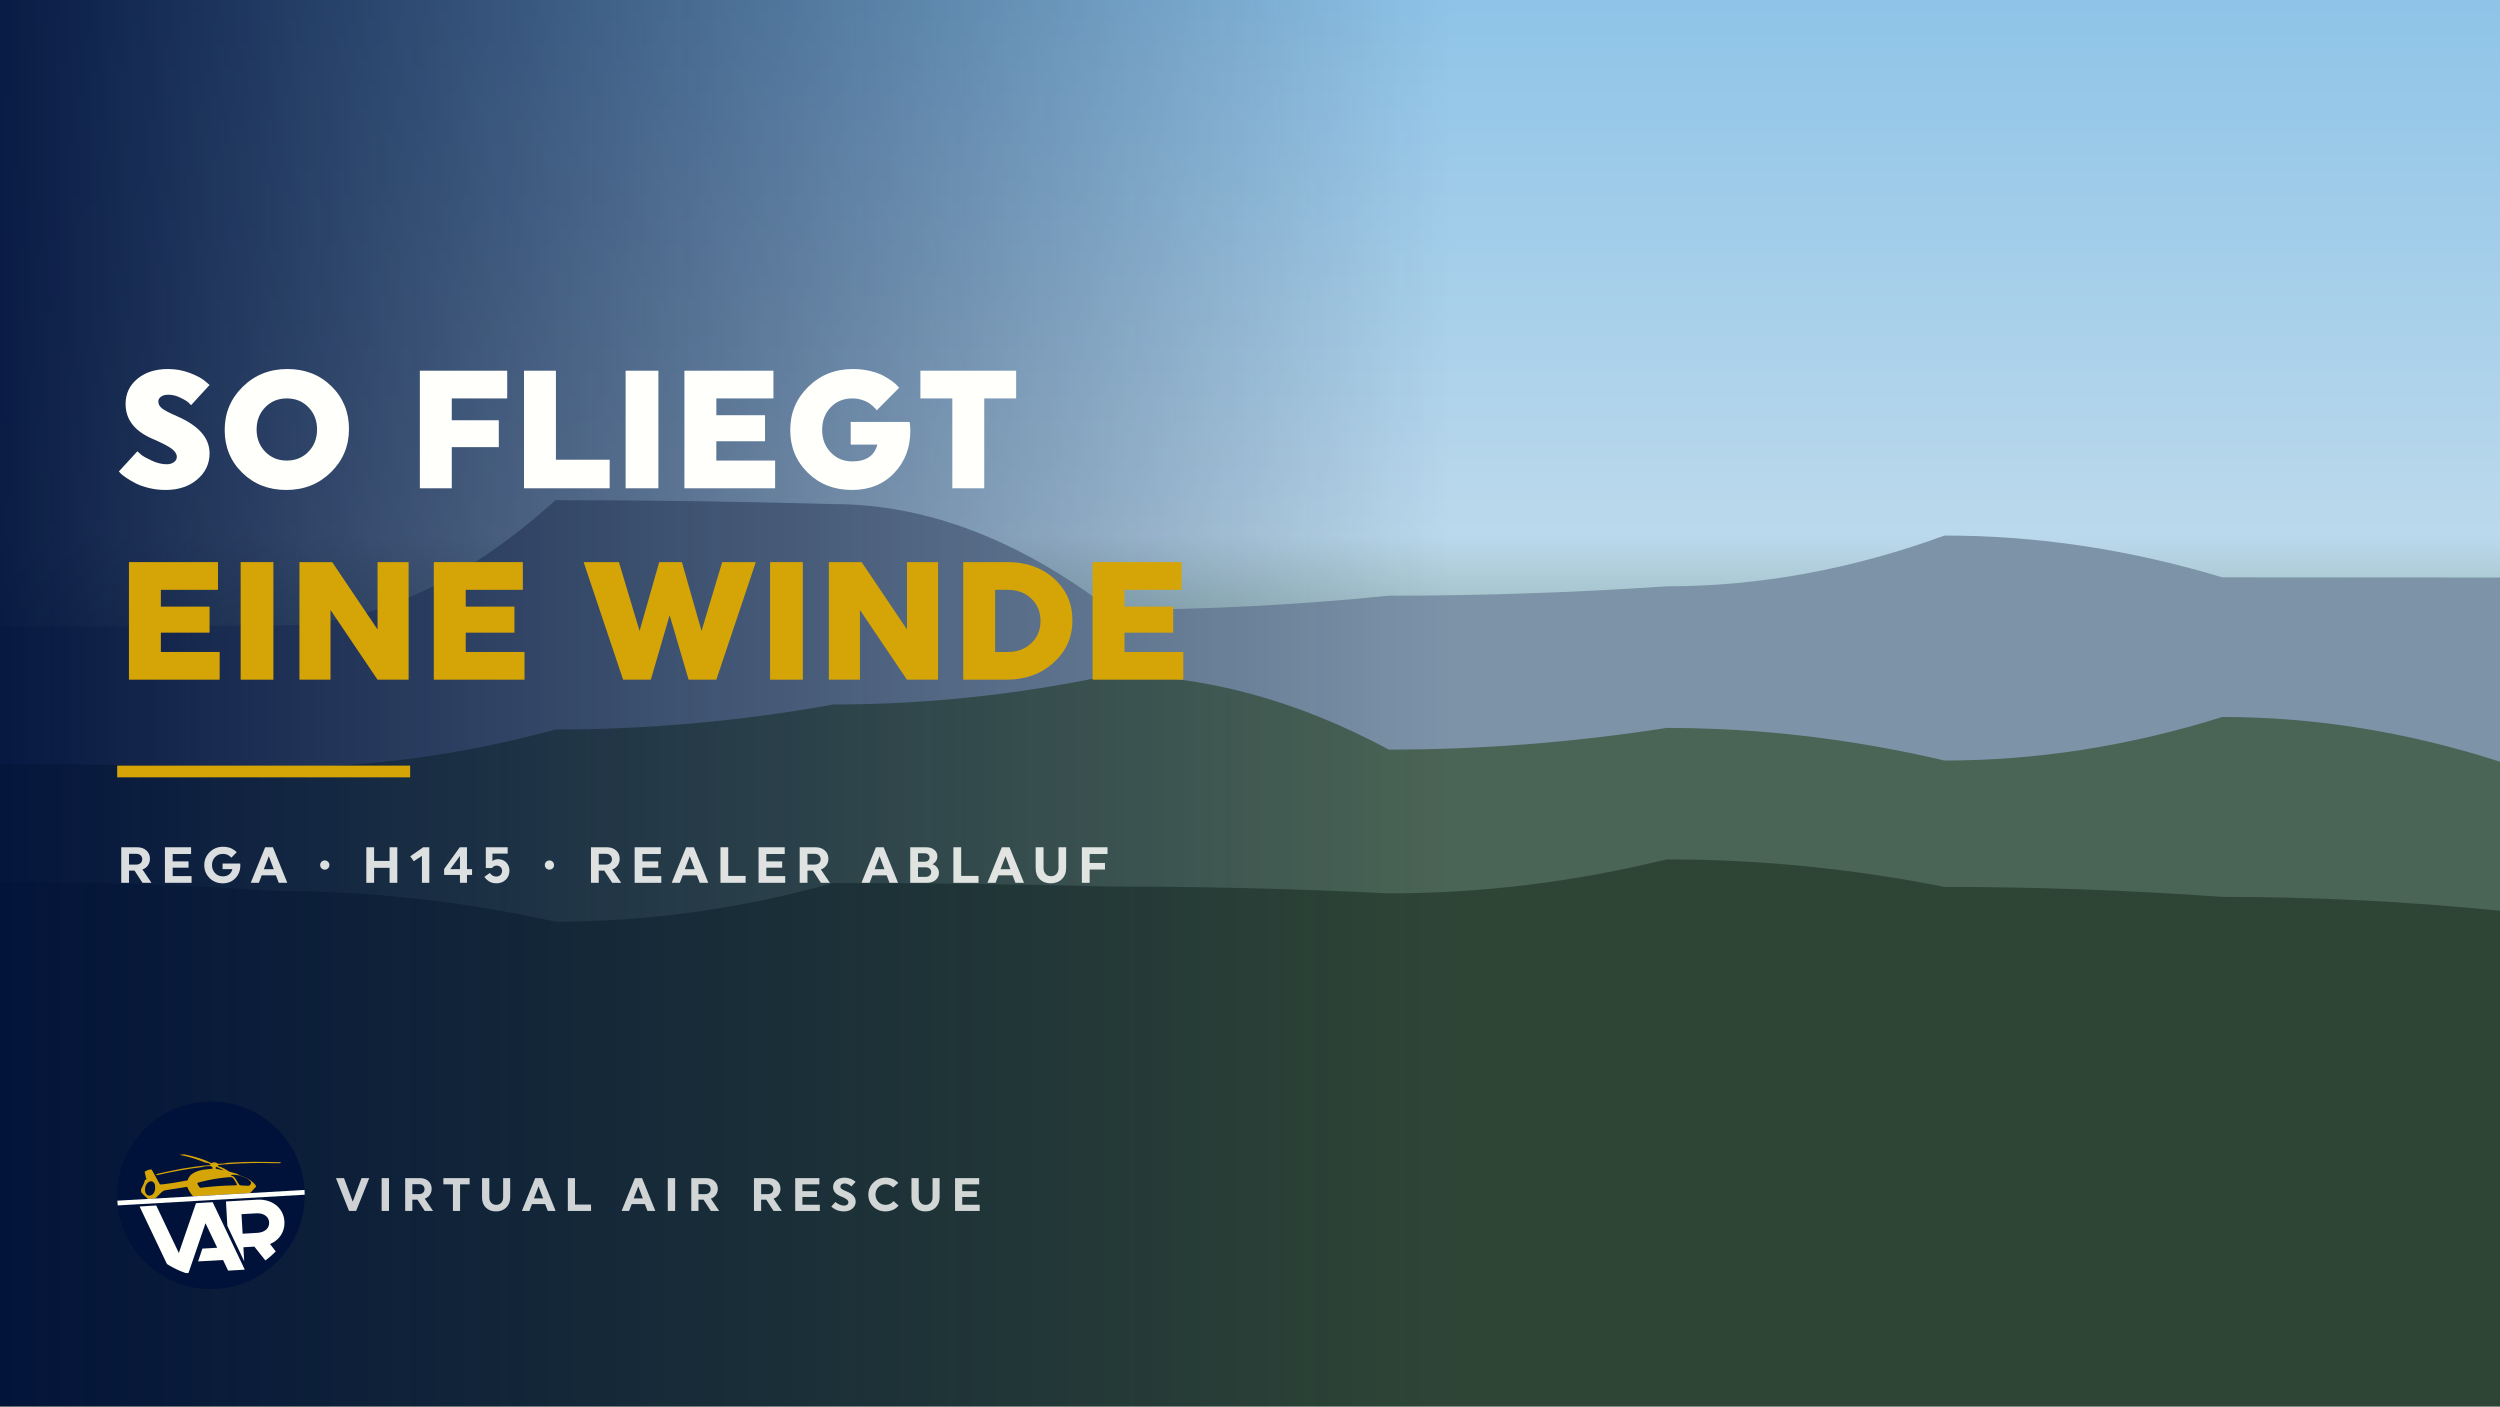
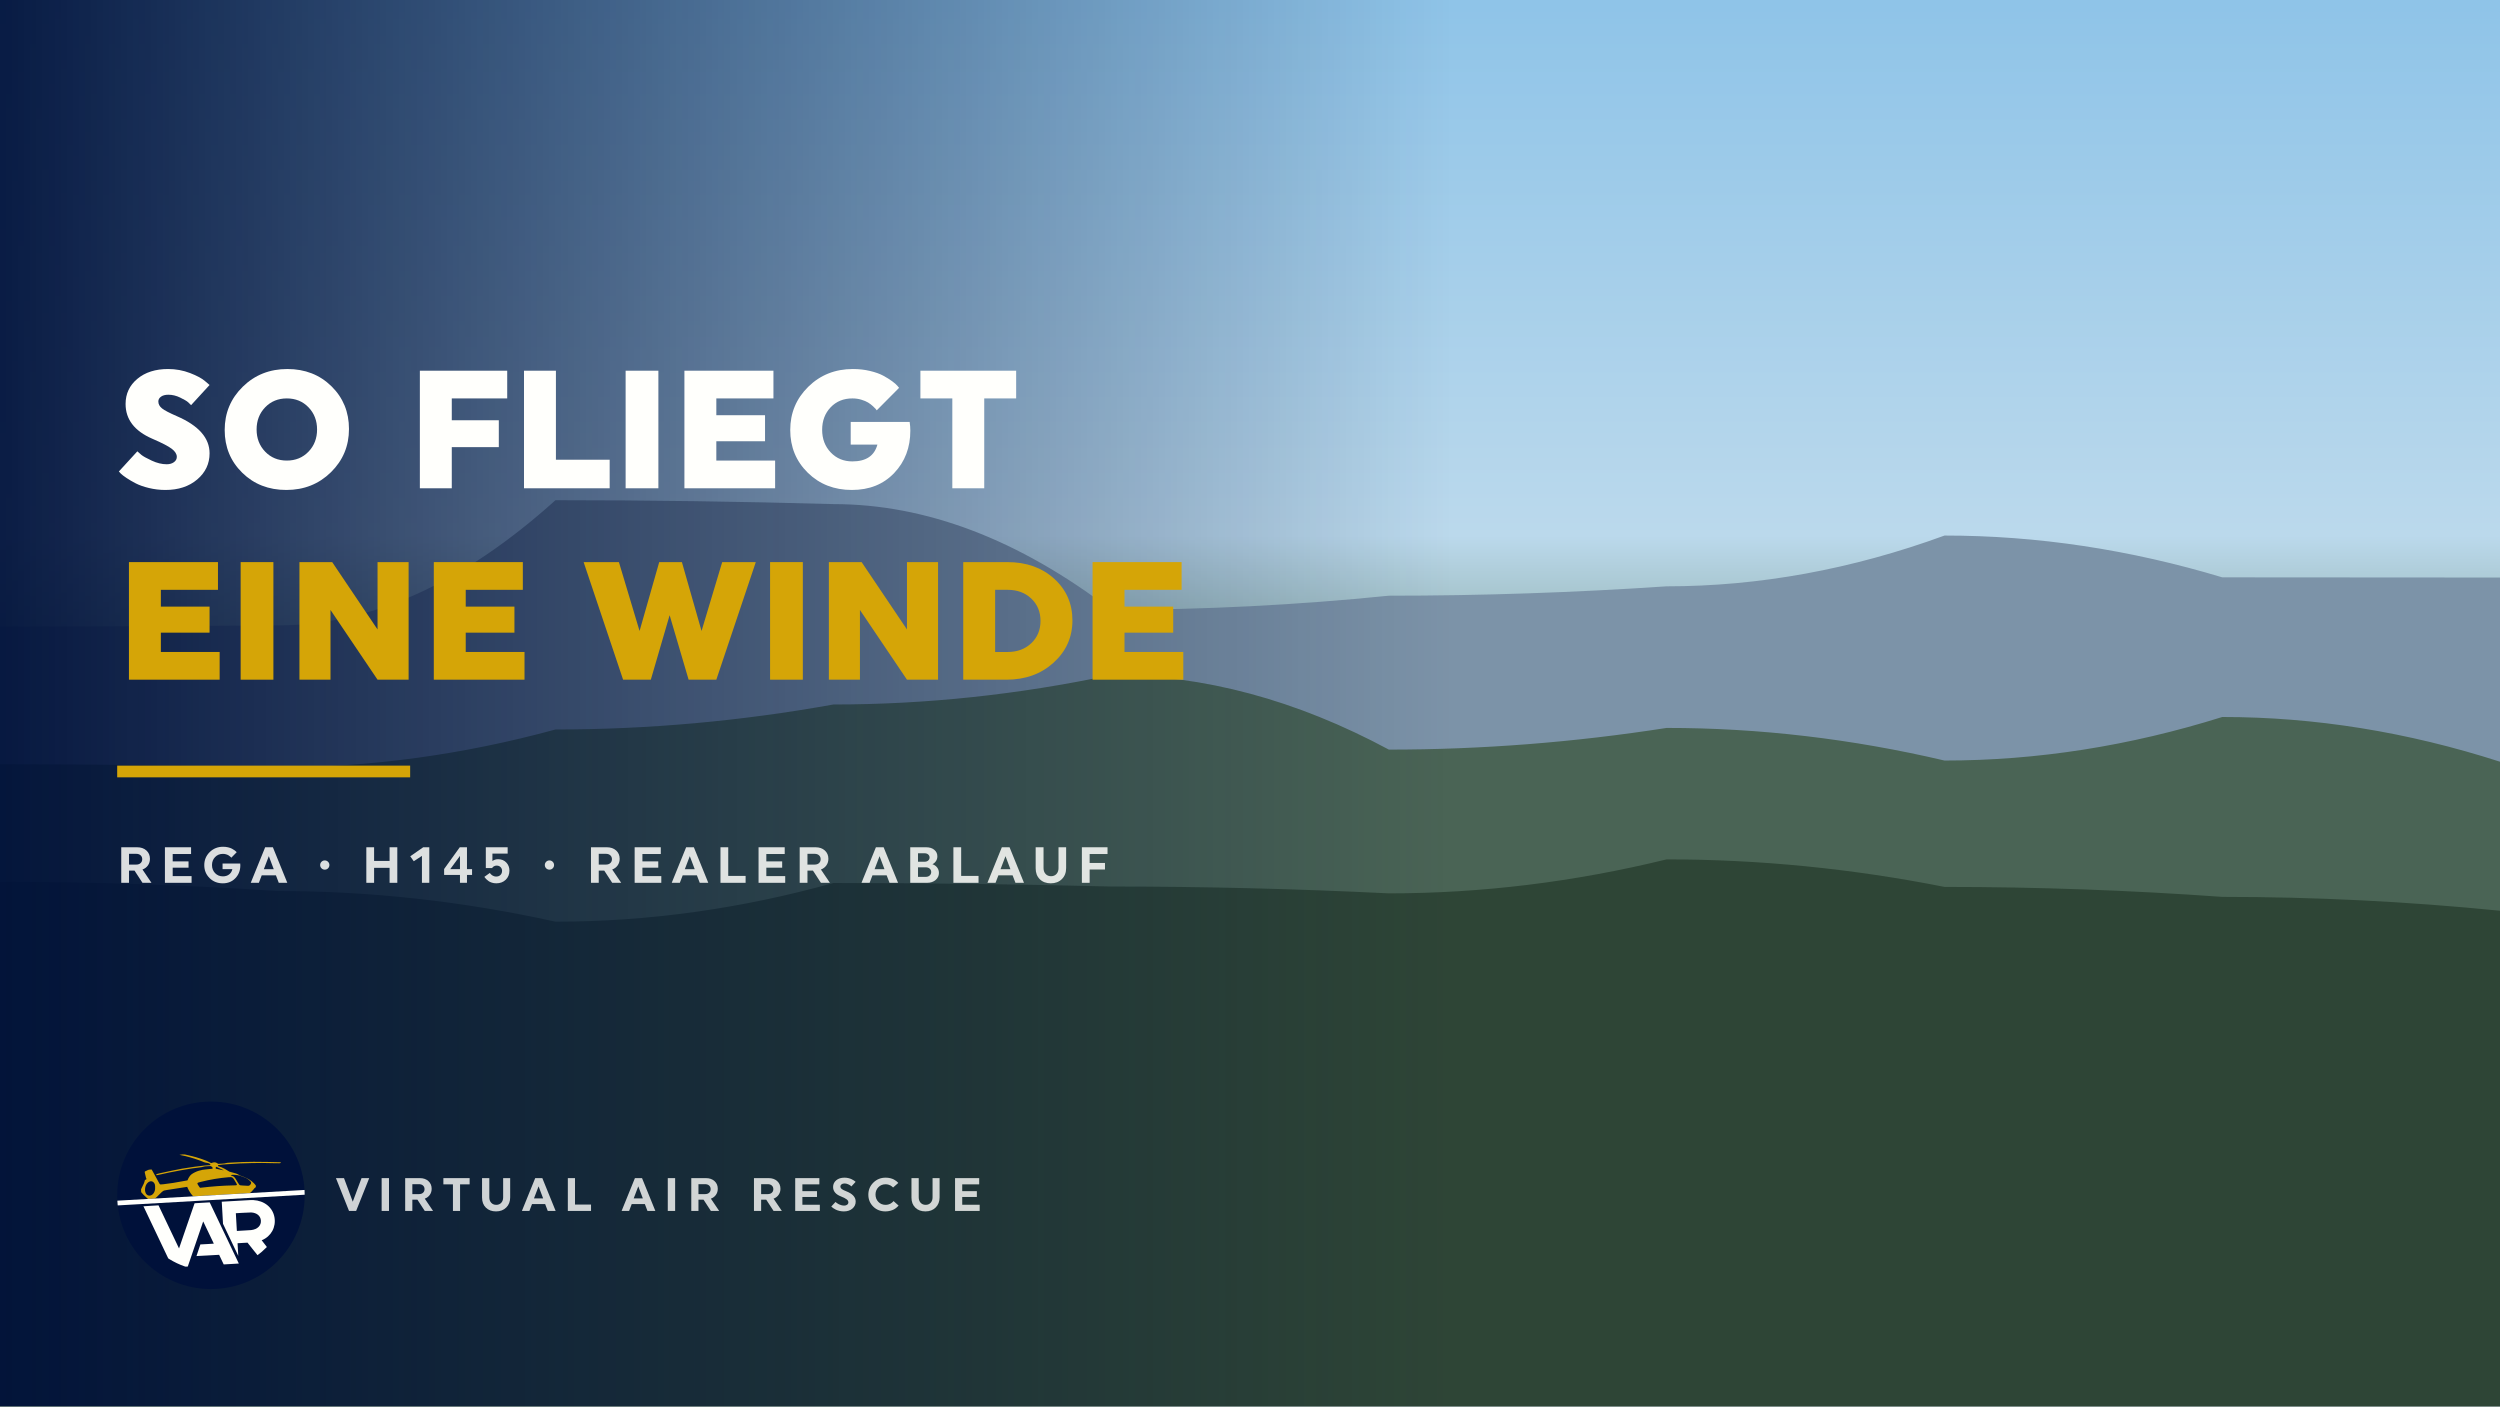
<svg xmlns="http://www.w3.org/2000/svg" viewBox="0 0 1280 720" width="1280" height="720">
  <defs>
    <linearGradient id="sc29" x1="0" y1="0" x2="0" y2="1">
      <stop offset="0%" stop-color="#8FC4E8" />
      <stop offset="38%" stop-color="#BBD9EC" />
      <stop offset="58%" stop-color="#5F7F63" />
      <stop offset="78%" stop-color="#3C5A45" />
      <stop offset="100%" stop-color="#243A2C" />
    </linearGradient>
  </defs>
  <rect width="1280" height="720" fill="url(#sc29)" />
  <path d="M0,720 L0,320.8 Q71.1,320.8 142.2,320.2 Q213.3,320.2 284.4,256.1 Q355.6,256.1 426.7,258.1 Q497.8,258.1 568.9,312.2 Q640.0,312.2 711.1,305.0 Q782.2,305.0 853.3,300.2 Q924.4,300.2 995.6,274.2 Q1066.7,274.2 1137.8,295.6 Q1208.9,295.6 1280.0,295.7 L1280,720 Z" fill="#7C93A8" />
  <path d="M0,720 L0,391.3 Q71.1,391.3 142.2,392.9 Q213.3,392.9 284.4,373.5 Q355.6,373.5 426.7,360.7 Q497.8,360.7 568.9,345.6 Q640.0,345.6 711.1,383.8 Q782.2,383.8 853.3,372.7 Q924.4,372.7 995.6,389.4 Q1066.7,389.4 1137.8,367.1 Q1208.9,367.1 1280.0,390.0 L1280,720 Z" fill="#4A6455" />
  <path d="M0,720 L0,451.5 Q71.1,451.5 142.2,456.2 Q213.3,456.2 284.4,471.9 Q355.6,471.9 426.7,452.1 Q497.8,452.1 568.9,453.9 Q640.0,453.9 711.1,457.4 Q782.2,457.4 853.3,440.0 Q924.4,440.0 995.6,454.1 Q1066.7,454.1 1137.8,459.2 Q1208.9,459.2 1280.0,466.3 L1280,720 Z" fill="#2E4536" />
  <defs>
    <linearGradient id="ytg" x1="0" y1="0" x2="1" y2="0">
      <stop offset="0%" stop-color="#00113A" stop-opacity=".95" />
      <stop offset="58%" stop-color="#00113A" stop-opacity="0" />
    </linearGradient>
  </defs>
  <rect width="1280" height="720" fill="url(#ytg)" />
  <g fill="#FFFFFC" transform="translate(60.0,250.0)">
    <path transform="translate(0.00,0) scale(0.086,-0.086)" d="M245.0 517.0Q245.0 493.0 267.0 475.5Q289.0 458.0 356.0 429.0Q550.0 345.0 550.0 208.0Q550.0 115.0 476.5 52.5Q403.0 -10.0 287.0 -10.0Q237.0 -10.0 189.5 1.5Q142.0 13.0 111.0 29.0Q80.0 45.0 56.0 61.0Q32.0 77.0 21.0 88.0L10.0 100.0L120.0 220.0Q129.0 211.0 144.5 198.5Q160.0 186.0 206.0 164.5Q252.0 143.0 295.0 143.0Q321.0 143.0 338.0 155.5Q355.0 168.0 355.0 187.0Q355.0 212.0 325.0 235.0Q295.0 258.0 209.0 295.0Q50.0 364.0 50.0 502.0Q50.0 593.0 120.0 651.5Q190.0 710.0 303.0 710.0Q372.0 710.0 434.0 686.0Q496.0 662.0 523.0 638.0L550.0 615.0L440.0 495.0Q434.0 502.0 422.0 512.5Q410.0 523.0 375.0 540.0Q340.0 557.0 305.0 557.0Q277.0 557.0 261.0 545.5Q245.0 534.0 245.0 517.0Z" />
    <path transform="translate(51.60,0) scale(0.086,-0.086)" d="M144.5 92.5Q40.0 195.0 40.0 347.0Q40.0 499.0 147.5 604.5Q255.0 710.0 413.0 710.0Q571.0 710.0 675.5 607.5Q780.0 505.0 780.0 353.0Q780.0 201.0 672.5 95.5Q565.0 -10.0 407.0 -10.0Q249.0 -10.0 144.5 92.5ZM281.0 482.0Q230.0 429.0 230.0 350.0Q230.0 271.0 281.0 218.0Q332.0 165.0 410.0 165.0Q488.0 165.0 539.0 218.0Q590.0 271.0 590.0 350.0Q590.0 429.0 539.0 482.0Q488.0 535.0 410.0 535.0Q332.0 535.0 281.0 482.0Z" />
    <path transform="translate(148.95,0) scale(0.086,-0.086)" d="M540.0 245.0H260.0V0.0H70.0V700.0H590.0V535.0H260.0V405.0H540.0Z" />
    <path transform="translate(202.27,0) scale(0.086,-0.086)" d="M580.0 0.0H70.0V700.0H260.0V170.0H580.0Z" />
    <path transform="translate(253.87,0) scale(0.086,-0.086)" d="M75.0 0.0V700.0H270.0V0.0Z" />
    <path transform="translate(284.40,0) scale(0.086,-0.086)" d="M610.0 0.0H70.0V700.0H600.0V535.0H260.0V435.0H550.0V280.0H260.0V165.0H610.0Z" />
    <path transform="translate(341.16,0) scale(0.086,-0.086)" d="M400.0 395.0H751.0Q755.0 368.0 755.0 343.0Q755.0 192.0 659.0 91.0Q563.0 -10.0 407.0 -10.0Q249.0 -10.0 144.5 92.5Q40.0 195.0 40.0 347.0Q40.0 499.0 147.5 604.5Q255.0 710.0 413.0 710.0Q467.0 710.0 515.0 698.5Q563.0 687.0 593.5 670.5Q624.0 654.0 646.5 637.5Q669.0 621.0 678.0 610.0L688.0 598.0L555.0 464.0Q553.0 467.0 549.5 471.5Q546.0 476.0 532.5 488.5Q519.0 501.0 503.5 510.5Q488.0 520.0 463.0 527.5Q438.0 535.0 410.0 535.0Q331.0 535.0 280.5 482.0Q230.0 429.0 230.0 348.0Q230.0 267.0 281.0 213.5Q332.0 160.0 410.0 160.0Q532.0 160.0 559.0 260.0H400.0Z" />
    <path transform="translate(410.39,0) scale(0.086,-0.086)" d="M580.0 535.0H390.0V0.0H200.0V535.0H10.0V700.0H580.0Z" />
  </g>
  <g fill="#D5A507" transform="translate(60.0,348.0)">
    <path transform="translate(0.00,0) scale(0.086,-0.086)" d="M610.0 0.0H70.0V700.0H600.0V535.0H260.0V435.0H550.0V280.0H260.0V165.0H610.0Z" />
    <path transform="translate(56.76,0) scale(0.086,-0.086)" d="M75.0 0.0V700.0H270.0V0.0Z" />
    <path transform="translate(87.29,0) scale(0.086,-0.086)" d="M535.0 0.0 255.0 415.0V0.0H70.0V700.0H265.0L535.0 299.0V700.0H720.0V0.0Z" />
    <path transform="translate(156.09,0) scale(0.086,-0.086)" d="M610.0 0.0H70.0V700.0H600.0V535.0H260.0V435.0H550.0V280.0H260.0V165.0H610.0Z" />
    <path transform="translate(238.82,0) scale(0.086,-0.086)" d="M235.0 0.0 0.0 700.0H210.0L333.0 290.0L450.0 700.0H585.0L702.0 290.0L825.0 700.0H1025.0L790.0 0.0H625.0L512.0 384.0L400.0 0.0Z" />
    <path transform="translate(327.83,0) scale(0.086,-0.086)" d="M75.0 0.0V700.0H270.0V0.0Z" />
    <path transform="translate(358.36,0) scale(0.086,-0.086)" d="M535.0 0.0 255.0 415.0V0.0H70.0V700.0H265.0L535.0 299.0V700.0H720.0V0.0Z" />
    <path transform="translate(427.16,0) scale(0.086,-0.086)" d="M70.0 0.0V700.0H333.0Q502.0 700.0 611.0 601.5Q720.0 503.0 720.0 353.0Q720.0 203.0 608.0 101.5Q496.0 0.0 327.0 0.0ZM335.0 535.0H260.0V165.0H335.0Q420.0 165.0 475.0 217.0Q530.0 269.0 530.0 350.0Q530.0 431.0 475.0 483.0Q420.0 535.0 335.0 535.0Z" />
    <path transform="translate(493.38,0) scale(0.086,-0.086)" d="M610.0 0.0H70.0V700.0H600.0V535.0H260.0V435.0H550.0V280.0H260.0V165.0H610.0Z" />
  </g>
  <rect x="60" y="392" width="150" height="6" fill="#D5A507" />
  <g fill="#FFFFFC" opacity=".85" transform="translate(60.0,452.0)">
    <path transform="translate(0.00,0) scale(0.026,-0.026)" d="M374.0 571.0H233.0V359.0H374.0Q429.0 359.0 461.0 388.5Q493.0 418.0 493.0 465.0Q493.0 512.0 461.0 541.5Q429.0 571.0 374.0 571.0ZM80.0 0.0V700.0H393.0Q505.0 700.0 575.0 637.0Q645.0 574.0 645.0 473.0Q645.0 399.0 605.5 343.0Q566.0 287.0 498.0 262.0L675.0 0.0H498.0L341.0 241.0H233.0V0.0Z" />
    <path transform="translate(22.36,0) scale(0.026,-0.026)" d="M605.0 0.0H80.0V700.0H595.0V567.0H233.0V422.0H545.0V298.0H233.0V132.0H605.0Z" />
    <path transform="translate(43.42,0) scale(0.026,-0.026)" d="M405.0 380.0H753.0Q755.0 361.0 755.0 341.0Q754.0 192.0 657.5 91.0Q561.0 -10.0 410.0 -10.0Q254.0 -10.0 149.5 93.0Q45.0 196.0 45.0 348.0Q45.0 500.0 152.0 605.0Q259.0 710.0 415.0 710.0Q467.0 710.0 513.5 699.0Q560.0 688.0 589.5 672.0Q619.0 656.0 641.5 640.0Q664.0 624.0 674.0 613.0L683.0 602.0L577.0 494.0Q575.0 497.0 570.5 502.0Q566.0 507.0 550.5 520.5Q535.0 534.0 517.5 544.0Q500.0 554.0 471.5 562.0Q443.0 570.0 412.0 570.0Q319.0 570.0 258.0 507.0Q197.0 444.0 197.0 349.0Q197.0 254.0 258.0 190.5Q319.0 127.0 412.0 127.0Q485.0 127.0 535.0 165.5Q585.0 204.0 598.0 270.0H405.0Z" />
    <path transform="translate(68.38,0) scale(0.026,-0.026)" d="M356.0 525.0 258.0 268.0H453.0ZM436.0 700.0 720.0 0.0H552.0L496.0 147.0H216.0L160.0 0.0H0.0L284.0 700.0Z" />
    <path transform="translate(102.62,0) scale(0.026,-0.026)" d="M141.0 441.0Q178.0 441.0 205.0 414.5Q232.0 388.0 232.0 350.0Q232.0 312.0 205.5 285.5Q179.0 259.0 141.0 259.0Q103.0 259.0 76.5 285.5Q50.0 312.0 50.0 350.0Q50.0 388.0 76.5 414.5Q103.0 441.0 141.0 441.0Z" />
    <path transform="translate(125.48,0) scale(0.026,-0.026)" d="M538.0 0.0V295.0H233.0V0.0H80.0V700.0H233.0V431.0H538.0V700.0H690.0V0.0Z" />
    <path transform="translate(149.66,0) scale(0.026,-0.026)" d="M15.0 522.0 270.0 700.0H390.0V0.0H245.0V530.0L84.0 425.0Z" />
    <path transform="translate(166.56,0) scale(0.026,-0.026)" d="M152.0 269.0H344.0V530.0ZM32.0 272.0 340.0 700.0H482.0V269.0H582.0V155.0H482.0V0.0H344.0V155.0H32.0Z" />
    <path transform="translate(186.71,0) scale(0.026,-0.026)" d="M78.0 290.0V700.0H508.0V575.0H208.0V429.0Q257.0 465.0 320.0 465.0Q419.0 465.0 481.0 400.0Q543.0 335.0 543.0 240.0Q543.0 131.0 470.5 60.5Q398.0 -10.0 284.0 -10.0Q238.0 -10.0 197.0 3.0Q156.0 16.0 130.5 35.0Q105.0 54.0 85.5 73.0Q66.0 92.0 58.0 105.0L50.0 118.0L158.0 195.0Q160.0 192.0 163.0 187.0Q166.0 182.0 177.0 170.0Q188.0 158.0 201.5 148.5Q215.0 139.0 236.5 131.0Q258.0 123.0 282.0 123.0Q335.0 123.0 366.5 154.5Q398.0 186.0 398.0 236.0Q398.0 279.0 368.5 309.0Q339.0 339.0 292.0 339.0Q263.0 339.0 240.5 326.5Q218.0 314.0 210.0 302.0L202.0 290.0Z" />
    <path transform="translate(217.65,0) scale(0.026,-0.026)" d="M141.0 441.0Q178.0 441.0 205.0 414.5Q232.0 388.0 232.0 350.0Q232.0 312.0 205.5 285.5Q179.0 259.0 141.0 259.0Q103.0 259.0 76.5 285.5Q50.0 312.0 50.0 350.0Q50.0 388.0 76.5 414.5Q103.0 441.0 141.0 441.0Z" />
    <path transform="translate(240.50,0) scale(0.026,-0.026)" d="M374.0 571.0H233.0V359.0H374.0Q429.0 359.0 461.0 388.5Q493.0 418.0 493.0 465.0Q493.0 512.0 461.0 541.5Q429.0 571.0 374.0 571.0ZM80.0 0.0V700.0H393.0Q505.0 700.0 575.0 637.0Q645.0 574.0 645.0 473.0Q645.0 399.0 605.5 343.0Q566.0 287.0 498.0 262.0L675.0 0.0H498.0L341.0 241.0H233.0V0.0Z" />
    <path transform="translate(262.86,0) scale(0.026,-0.026)" d="M605.0 0.0H80.0V700.0H595.0V567.0H233.0V422.0H545.0V298.0H233.0V132.0H605.0Z" />
    <path transform="translate(283.92,0) scale(0.026,-0.026)" d="M356.0 525.0 258.0 268.0H453.0ZM436.0 700.0 720.0 0.0H552.0L496.0 147.0H216.0L160.0 0.0H0.0L284.0 700.0Z" />
    <path transform="translate(306.80,0) scale(0.026,-0.026)" d="M575.0 0.0H80.0V700.0H233.0V136.0H575.0Z" />
    <path transform="translate(326.30,0) scale(0.026,-0.026)" d="M605.0 0.0H80.0V700.0H595.0V567.0H233.0V422.0H545.0V298.0H233.0V132.0H605.0Z" />
    <path transform="translate(347.36,0) scale(0.026,-0.026)" d="M374.0 571.0H233.0V359.0H374.0Q429.0 359.0 461.0 388.5Q493.0 418.0 493.0 465.0Q493.0 512.0 461.0 541.5Q429.0 571.0 374.0 571.0ZM80.0 0.0V700.0H393.0Q505.0 700.0 575.0 637.0Q645.0 574.0 645.0 473.0Q645.0 399.0 605.5 343.0Q566.0 287.0 498.0 262.0L675.0 0.0H498.0L341.0 241.0H233.0V0.0Z" />
    <path transform="translate(381.08,0) scale(0.026,-0.026)" d="M356.0 525.0 258.0 268.0H453.0ZM436.0 700.0 720.0 0.0H552.0L496.0 147.0H216.0L160.0 0.0H0.0L284.0 700.0Z" />
    <path transform="translate(403.96,0) scale(0.026,-0.026)" d="M233.0 415.0H361.0Q407.0 415.0 434.0 439.0Q461.0 463.0 461.0 498.0Q461.0 534.0 434.0 558.0Q407.0 582.0 361.0 582.0H233.0ZM80.0 700.0H394.0Q493.0 700.0 553.5 650.0Q614.0 600.0 614.0 521.0Q614.0 471.0 588.5 430.5Q563.0 390.0 517.0 366.0Q577.0 346.0 611.0 300.0Q645.0 254.0 645.0 194.0Q645.0 111.0 579.5 55.5Q514.0 0.0 412.0 0.0H80.0ZM233.0 305.0V117.0H384.0Q434.0 117.0 463.5 144.5Q493.0 172.0 493.0 212.0Q493.0 252.0 463.5 278.5Q434.0 305.0 384.0 305.0Z" />
    <path transform="translate(426.06,0) scale(0.026,-0.026)" d="M575.0 0.0H80.0V700.0H233.0V136.0H575.0Z" />
    <path transform="translate(445.56,0) scale(0.026,-0.026)" d="M356.0 525.0 258.0 268.0H453.0ZM436.0 700.0 720.0 0.0H552.0L496.0 147.0H216.0L160.0 0.0H0.0L284.0 700.0Z" />
    <path transform="translate(468.44,0) scale(0.026,-0.026)" d="M520.0 700.0H670.0V290.0Q670.0 156.0 586.0 73.0Q502.0 -10.0 368.0 -10.0Q233.0 -10.0 151.5 70.5Q70.0 151.0 70.0 285.0V700.0H225.0V290.0Q225.0 218.0 266.0 174.0Q307.0 130.0 373.0 130.0Q439.0 130.0 479.5 174.0Q520.0 218.0 520.0 290.0Z" />
    <path transform="translate(491.84,0) scale(0.026,-0.026)" d="M535.0 262.0H233.0V0.0H80.0V700.0H585.0V567.0H233.0V391.0H535.0Z" />
  </g>
  <g transform="translate(60,564) scale(0.1875)">
    <defs>
      <clipPath id="n1b30">
        <circle cx="256" cy="256" r="256" />
      </clipPath>
    </defs>
    <g clip-path="url(#n1b30)">
      <circle cx="256" cy="256" r="256" fill="#00113A" />
      <g fill="#D5A507" transform="translate(65.00,144.25) scale(0.382)">
        <path d="M35.7 305.27C27.86 297.99 20 290.67 18.23 289.02C12.94 284.07 7.26 277.76 2.59 271.63C1.3 269.94 1.3 269.94 0.67 259.67C0.04 249.4 0.04 249.4 3.21 243.43C17.85 215.93 25.31 198.26 26.9 187.33C27.45 183.58 26.65 184.36 34.25 180.13C39.92 176.97 39.91 176.98 39.91 175.49C39.91 173.85 39.02 172.61 37.83 172.6C37.11 172.6 37.81 175.22 31.69 149.81C26.64 128.87 26.11 126.2 26.67 124.15C27.12 122.49 32.62 119.37 41.13 115.95C46.53 113.78 47.49 113.3 48.58 112.26C50.67 110.26 58.97 108.69 71.24 107.99C77.19 107.64 74.98 104.81 89.29 131.15C96.15 143.79 105.73 161.29 110.57 170.04C115.41 178.79 120.75 188.62 122.44 191.88C129.48 205.52 134.23 213.21 136.29 214.34C139.72 216.22 170.18 212.83 229.23 204.01C250.02 200.91 306.75 190.88 330.23 186.17C332.66 185.68 332.66 185.68 333.54 183.12C338.5 168.63 350.1 151.3 360.17 143.32C372.8 133.3 397.13 121.34 414.41 116.63C435.84 110.79 444.66 109.17 464.81 107.34C479.81 105.98 511.76 102.62 512.05 102.38C512.08 102.36 511.65 99.49 511.1 96.01C510.1 89.68 510.1 89.68 506.87 88.58C502.65 87.13 501 86.26 499.45 84.67C498.18 83.37 498.18 83.37 487.88 83.75C459.05 84.82 451.08 85.73 441.9 89.01C435.4 91.33 435.45 91.31 428.8 91.97C362.81 98.45 214.12 125.11 126.21 146.21C111.13 149.83 109.91 149.82 109.35 146.09C108.62 141.18 110.96 140.04 130.7 135.68C199.78 120.43 262.82 107.4 294.63 101.81C336.98 94.36 431.41 81.22 452.54 79.84C455.13 79.67 462.05 79.18 467.91 78.75C473.77 78.33 480.74 77.91 483.41 77.82C496.02 77.41 495.76 77.44 495.55 76.49C495.44 76.03 495.28 74.08 495.18 72.17C495.01 68.69 495.01 68.69 493.75 68.38C493.06 68.2 491.24 67.34 489.71 66.47C482.4 62.32 482.87 62.48 475.05 61.23C461.69 59.09 454.17 57.41 449.82 55.59C448.42 55 444.91 53.47 442.02 52.19C431.61 47.57 418.28 42.66 392.8 34.08C364.87 24.67 339.59 17.5 311.76 11.09C299.95 8.37 299.99 8.38 290.21 6.6C279.38 4.63 274.04 3.36 274.55 2.87C275.14 2.3 289.73 0.65 297.88 0.23C311.16 -0.46 311.55 -0.4 341.15 6.74C389.7 18.46 402.15 22.04 437.97 34.58C462.99 43.33 472.02 47.05 486.52 54.55C489.7 56.2 494.13 58.47 496.36 59.59C498.58 60.72 500.74 61.86 501.14 62.13C501.87 62.62 501.89 62.62 504.82 61.38C519.4 55.23 529.43 55.03 540.79 60.69C546.35 63.46 548.17 64.78 548.98 66.6C549.58 67.97 555.31 67.94 575.92 66.45C598.39 64.83 598.39 64.83 607.34 62.29C614.29 60.32 614.14 60.33 639.56 58.79C703.41 54.93 756.26 53.13 806.36 53.13C858.12 53.13 977.54 55.09 996.82 56.26C1000.43 56.48 1001.17 58.14 998.71 60.49C995.29 63.76 991.43 63.94 948.73 62.85C873.08 60.91 856.08 60.83 788.97 62.17C722.22 63.5 694.67 64.8 620.01 70.11C613.86 70.55 607 70.98 604.77 71.07C591.89 71.59 573.5 73.35 567.47 74.64C561.97 75.82 561.32 75.9 556.36 76.04C551.11 76.19 551.11 76.19 550.94 78.75C550.84 80.16 550.57 81.77 550.34 82.33C550.01 83.11 549.99 83.38 550.24 83.47C550.42 83.53 553.42 84.55 556.9 85.72C560.39 86.9 566.25 88.96 569.93 90.32C573.61 91.67 576.74 92.77 576.89 92.77C580.14 92.77 614.7 111.79 625.81 119.69C630.93 123.34 630.93 123.34 636.87 124.75C672.02 133.12 689.95 139.38 701.29 147.24C705.18 149.93 705.18 149.93 720.24 155.31C752.95 166.98 765.35 173.35 790.99 191.66C799.5 197.73 816.67 214.97 819.64 220.42C823.42 227.36 820.75 237.21 814.42 239.63C811.9 240.59 812.26 240.2 804.25 250.61C795.46 262.02 780.6 276.24 776.87 276.82C775.66 277 373.53 299.94 373.25 299.84C371.87 299.33 359.32 284.34 355.46 278.59C344.66 262.51 338.75 252.16 334.39 241.69C332.21 236.45 330.36 232.1 330.28 232.02C329.97 231.71 213.68 249.73 187.97 254.08C164.08 258.12 163.13 258.35 158.5 261.43C151.54 266.06 146.73 270.44 129.11 288.18C98.73 318.77 105.03 315.29 77.25 316.85C63.91 317.61 52.31 318.29 51.48 318.37C49.96 318.52 49.96 318.52 35.7 305.27ZM65.16 294.35C83.73 291.12 97.51 273.39 100.91 248.38C101.38 244.97 101.37 230.17 100.9 226C99.56 213.99 98.8 211.61 94.02 204.55C76.64 178.83 40.43 194.92 31.18 232.47C22.2 268.91 38.7 298.96 65.16 294.35ZM426.51 238.42C508.82 228.76 585.47 223.14 652.64 221.81C692.24 221.03 690.56 222.48 677.71 200.11C656.08 162.43 653.86 160.82 626.75 163.14C557.73 169.02 495.94 179.34 427.86 196.36C408.78 201.13 406.7 201.91 404.56 205.13C401.84 209.25 402.31 210.47 412.79 226.27C421.54 239.45 421.09 239.05 426.51 238.42ZM771.34 224.12C780.47 221.3 789.76 206.88 786.96 199.86C783.31 190.7 764.16 174.62 748.38 167.48C741.64 164.43 718.63 155.97 707.64 152.51C687.74 146.23 651.12 143.59 643.34 147.88C640.63 149.37 642.43 150.74 649.96 152.91C662.3 156.47 670.56 163.87 679.03 178.98C687.23 193.6 699.29 212.89 702.16 215.99C707.1 221.32 707.66 221.47 727.59 222.62C764.71 224.76 768.81 224.9 771.34 224.12ZM591.15 114.24C591.15 114.08 588 112.11 584.82 110.28C578.3 106.55 556.35 96.34 545.07 91.8C543.08 91 540.82 89.97 540.03 89.52C537.82 88.26 535.19 88.74 534.96 90.44C534.72 92.22 534.14 101.92 534.27 102.04C534.33 102.09 541.55 103.67 550.3 105.55C559.05 107.43 571.61 110.17 578.21 111.63C589.8 114.19 591.15 114.47 591.15 114.24Z" fill-rule="evenodd" />
      </g>
      <g transform="translate(256,256) rotate(-3.275)">
        <rect x="-614.4" y="0" width="1228.8" height="13" fill="#FFFFFC" />
      </g>
      <g transform="rotate(-3.275 256 256)">
        <defs>
          <clipPath id="wc1b30">
            <circle cx="256" cy="256" r="249.00" />
          </clipPath>
        </defs>
        <g clip-path="url(#wc1b30)">
-           <g fill="#FFFFFC" transform="translate(59.73,275.00) scale(0.39253)">
+           <g fill="#FFFFFC" transform="translate(70.26,275.00) scale(0.35591)">
            <path d="M289.74 479.69C249.1 462.82 211.02 441.92 174.82 416.64C167.25 411.34 167.25 411.34 166.37 409.23C162.93 400.93 0.18 1.51 0.07 1.11C-0.06 0.62 2.84 0.59 58.01 0.59L116.09 0.59L185.06 170.03C222.99 263.22 254.1 339.51 254.19 339.56C254.28 339.61 285.4 263.37 323.34 170.12C384.28 20.39 392.41 0.59 392.96 0.59C393.29 0.59 393.7 0.46 393.87 0.29C394.06 0.1 413.57 0.02 451.79 0.07L509.42 0.15L544.76 86.85C564.2 134.53 608.31 242.75 642.78 327.34C677.26 411.92 705.52 481.23 705.59 481.35C705.67 481.47 679.54 481.57 647.54 481.57L589.35 481.57L573.97 443.75L558.58 405.93L471.57 405.85C423.71 405.81 384.55 405.68 384.54 405.56C384.54 405.44 392.39 385.74 402 361.78L419.45 318.23L471.2 318.41C515.7 318.56 522.93 318.53 522.79 318.17C522.7 317.94 506.67 278.74 487.17 231.05C467.67 183.37 451.59 144.02 451.43 143.62C451.18 142.97 450.83 143.66 448.49 149.51C443.95 160.87 401.02 266.69 388.38 297.7C381.77 313.92 368.25 347.1 358.35 371.42C348.45 395.75 334.26 430.59 326.81 448.84L313.26 482.01L304.45 482.08C295.64 482.14 295.64 482.14 289.74 479.69ZM816.71 375.56L781.33 325.28L743.07 325.27L704.81 325.27L704.73 373.84L704.66 422.41L653.27 296.34L601.89 170.27L601.89 85.28L601.89 0.29L714.76 0.3C833.83 0.3 832.21 0.29 844 1.6C928.95 11.07 989.75 66.44 998.79 142.58C1007.87 219.03 965.21 287.28 892.44 312.78C891.58 313.08 890.89 313.43 890.89 313.56C890.89 313.69 899.25 325.68 909.48 340.21C925.33 362.72 928.01 366.68 927.69 367.07C925.15 370.14 900.18 391.1 887.5 400.82C876.27 409.42 854.38 424.97 852.46 425.7C852.24 425.79 838.37 406.35 816.71 375.56ZM814.95 230.6C864.01 227.69 894.92 200 893.44 160.28C892.13 125.15 865.53 100.73 822.91 95.56C816.39 94.77 809.35 94.67 758.26 94.67L704.81 94.66L704.81 162.78L704.81 230.91L757.37 230.9C789.22 230.9 811.91 230.78 814.95 230.6Z" fill-rule="evenodd" />
          </g>
        </g>
      </g>
    </g>
  </g>
  <g fill="#FFFFFC" opacity=".8" transform="translate(172.0,620.0)">
    <path transform="translate(0.00,0) scale(0.024,-0.024)" d="M279.0 0.0 0.0 700.0H172.0L359.0 197.0L546.0 700.0H710.0L431.0 0.0Z" />
    <path transform="translate(21.36,0) scale(0.024,-0.024)" d="M85.0 0.0V700.0H242.0V0.0Z" />
    <path transform="translate(33.53,0) scale(0.024,-0.024)" d="M374.0 571.0H233.0V359.0H374.0Q429.0 359.0 461.0 388.5Q493.0 418.0 493.0 465.0Q493.0 512.0 461.0 541.5Q429.0 571.0 374.0 571.0ZM80.0 0.0V700.0H393.0Q505.0 700.0 575.0 637.0Q645.0 574.0 645.0 473.0Q645.0 399.0 605.5 343.0Q566.0 287.0 498.0 262.0L675.0 0.0H498.0L341.0 241.0H233.0V0.0Z" />
    <path transform="translate(54.65,0) scale(0.024,-0.024)" d="M575.0 567.0H371.0V0.0H219.0V567.0H15.0V700.0H575.0Z" />
    <path transform="translate(73.13,0) scale(0.024,-0.024)" d="M520.0 700.0H670.0V290.0Q670.0 156.0 586.0 73.0Q502.0 -10.0 368.0 -10.0Q233.0 -10.0 151.5 70.5Q70.0 151.0 70.0 285.0V700.0H225.0V290.0Q225.0 218.0 266.0 174.0Q307.0 130.0 373.0 130.0Q439.0 130.0 479.5 174.0Q520.0 218.0 520.0 290.0Z" />
    <path transform="translate(95.21,0) scale(0.024,-0.024)" d="M356.0 525.0 258.0 268.0H453.0ZM436.0 700.0 720.0 0.0H552.0L496.0 147.0H216.0L160.0 0.0H0.0L284.0 700.0Z" />
    <path transform="translate(116.81,0) scale(0.024,-0.024)" d="M575.0 0.0H80.0V700.0H233.0V136.0H575.0Z" />
    <path transform="translate(146.26,0) scale(0.024,-0.024)" d="M356.0 525.0 258.0 268.0H453.0ZM436.0 700.0 720.0 0.0H552.0L496.0 147.0H216.0L160.0 0.0H0.0L284.0 700.0Z" />
    <path transform="translate(167.86,0) scale(0.024,-0.024)" d="M85.0 0.0V700.0H242.0V0.0Z" />
    <path transform="translate(180.02,0) scale(0.024,-0.024)" d="M374.0 571.0H233.0V359.0H374.0Q429.0 359.0 461.0 388.5Q493.0 418.0 493.0 465.0Q493.0 512.0 461.0 541.5Q429.0 571.0 374.0 571.0ZM80.0 0.0V700.0H393.0Q505.0 700.0 575.0 637.0Q645.0 574.0 645.0 473.0Q645.0 399.0 605.5 343.0Q566.0 287.0 498.0 262.0L675.0 0.0H498.0L341.0 241.0H233.0V0.0Z" />
    <path transform="translate(212.11,0) scale(0.024,-0.024)" d="M374.0 571.0H233.0V359.0H374.0Q429.0 359.0 461.0 388.5Q493.0 418.0 493.0 465.0Q493.0 512.0 461.0 541.5Q429.0 571.0 374.0 571.0ZM80.0 0.0V700.0H393.0Q505.0 700.0 575.0 637.0Q645.0 574.0 645.0 473.0Q645.0 399.0 605.5 343.0Q566.0 287.0 498.0 262.0L675.0 0.0H498.0L341.0 241.0H233.0V0.0Z" />
    <path transform="translate(233.23,0) scale(0.024,-0.024)" d="M605.0 0.0H80.0V700.0H595.0V567.0H233.0V422.0H545.0V298.0H233.0V132.0H605.0Z" />
    <path transform="translate(253.15,0) scale(0.024,-0.024)" d="M340.0 419.0Q540.0 341.0 540.0 200.0Q540.0 110.0 470.0 50.0Q400.0 -10.0 287.0 -10.0Q238.0 -10.0 192.5 1.0Q147.0 12.0 117.0 27.0Q87.0 42.0 64.0 57.5Q41.0 73.0 30.0 84.0L20.0 95.0L110.0 192.0Q113.0 189.0 119.0 183.5Q125.0 178.0 144.0 164.5Q163.0 151.0 183.5 141.0Q204.0 131.0 234.5 122.5Q265.0 114.0 295.0 114.0Q334.0 114.0 359.0 133.5Q384.0 153.0 384.0 183.0Q384.0 218.0 350.0 245.5Q316.0 273.0 225.0 310.0Q58.0 375.0 58.0 511.0Q58.0 598.0 125.0 654.0Q192.0 710.0 301.0 710.0Q344.0 710.0 384.0 700.5Q424.0 691.0 450.5 678.0Q477.0 665.0 498.0 652.0Q519.0 639.0 528.0 630.0L538.0 620.0L448.0 523.0Q441.0 530.0 429.0 540.5Q417.0 551.0 379.5 568.5Q342.0 586.0 303.0 586.0Q261.0 586.0 237.5 567.0Q214.0 548.0 214.0 523.0Q214.0 492.0 240.5 469.5Q267.0 447.0 340.0 419.0Z" />
    <path transform="translate(271.51,0) scale(0.024,-0.024)" d="M415.0 710.0Q467.0 710.0 513.5 698.5Q560.0 687.0 590.0 670.5Q620.0 654.0 642.0 637.0Q664.0 620.0 674.0 608.0L684.0 597.0L572.0 499.0Q570.0 502.0 566.0 506.5Q562.0 511.0 547.0 523.0Q532.0 535.0 515.5 544.5Q499.0 554.0 471.0 561.5Q443.0 569.0 413.0 569.0Q320.0 569.0 259.0 506.0Q198.0 443.0 198.0 350.0Q198.0 256.0 259.0 193.0Q320.0 130.0 413.0 130.0Q445.0 130.0 474.0 138.5Q503.0 147.0 522.0 158.5Q541.0 170.0 555.0 182.0Q569.0 194.0 576.0 202.0L582.0 211.0L690.0 115.0Q686.0 110.0 679.0 101.5Q672.0 93.0 647.0 71.5Q622.0 50.0 592.0 33.5Q562.0 17.0 513.0 3.5Q464.0 -10.0 410.0 -10.0Q254.0 -10.0 149.5 92.5Q45.0 195.0 45.0 347.0Q45.0 499.0 152.0 604.5Q259.0 710.0 415.0 710.0Z" />
    <path transform="translate(292.99,0) scale(0.024,-0.024)" d="M520.0 700.0H670.0V290.0Q670.0 156.0 586.0 73.0Q502.0 -10.0 368.0 -10.0Q233.0 -10.0 151.5 70.5Q70.0 151.0 70.0 285.0V700.0H225.0V290.0Q225.0 218.0 266.0 174.0Q307.0 130.0 373.0 130.0Q439.0 130.0 479.5 174.0Q520.0 218.0 520.0 290.0Z" />
    <path transform="translate(315.07,0) scale(0.024,-0.024)" d="M605.0 0.0H80.0V700.0H595.0V567.0H233.0V422.0H545.0V298.0H233.0V132.0H605.0Z" />
  </g>
</svg>
